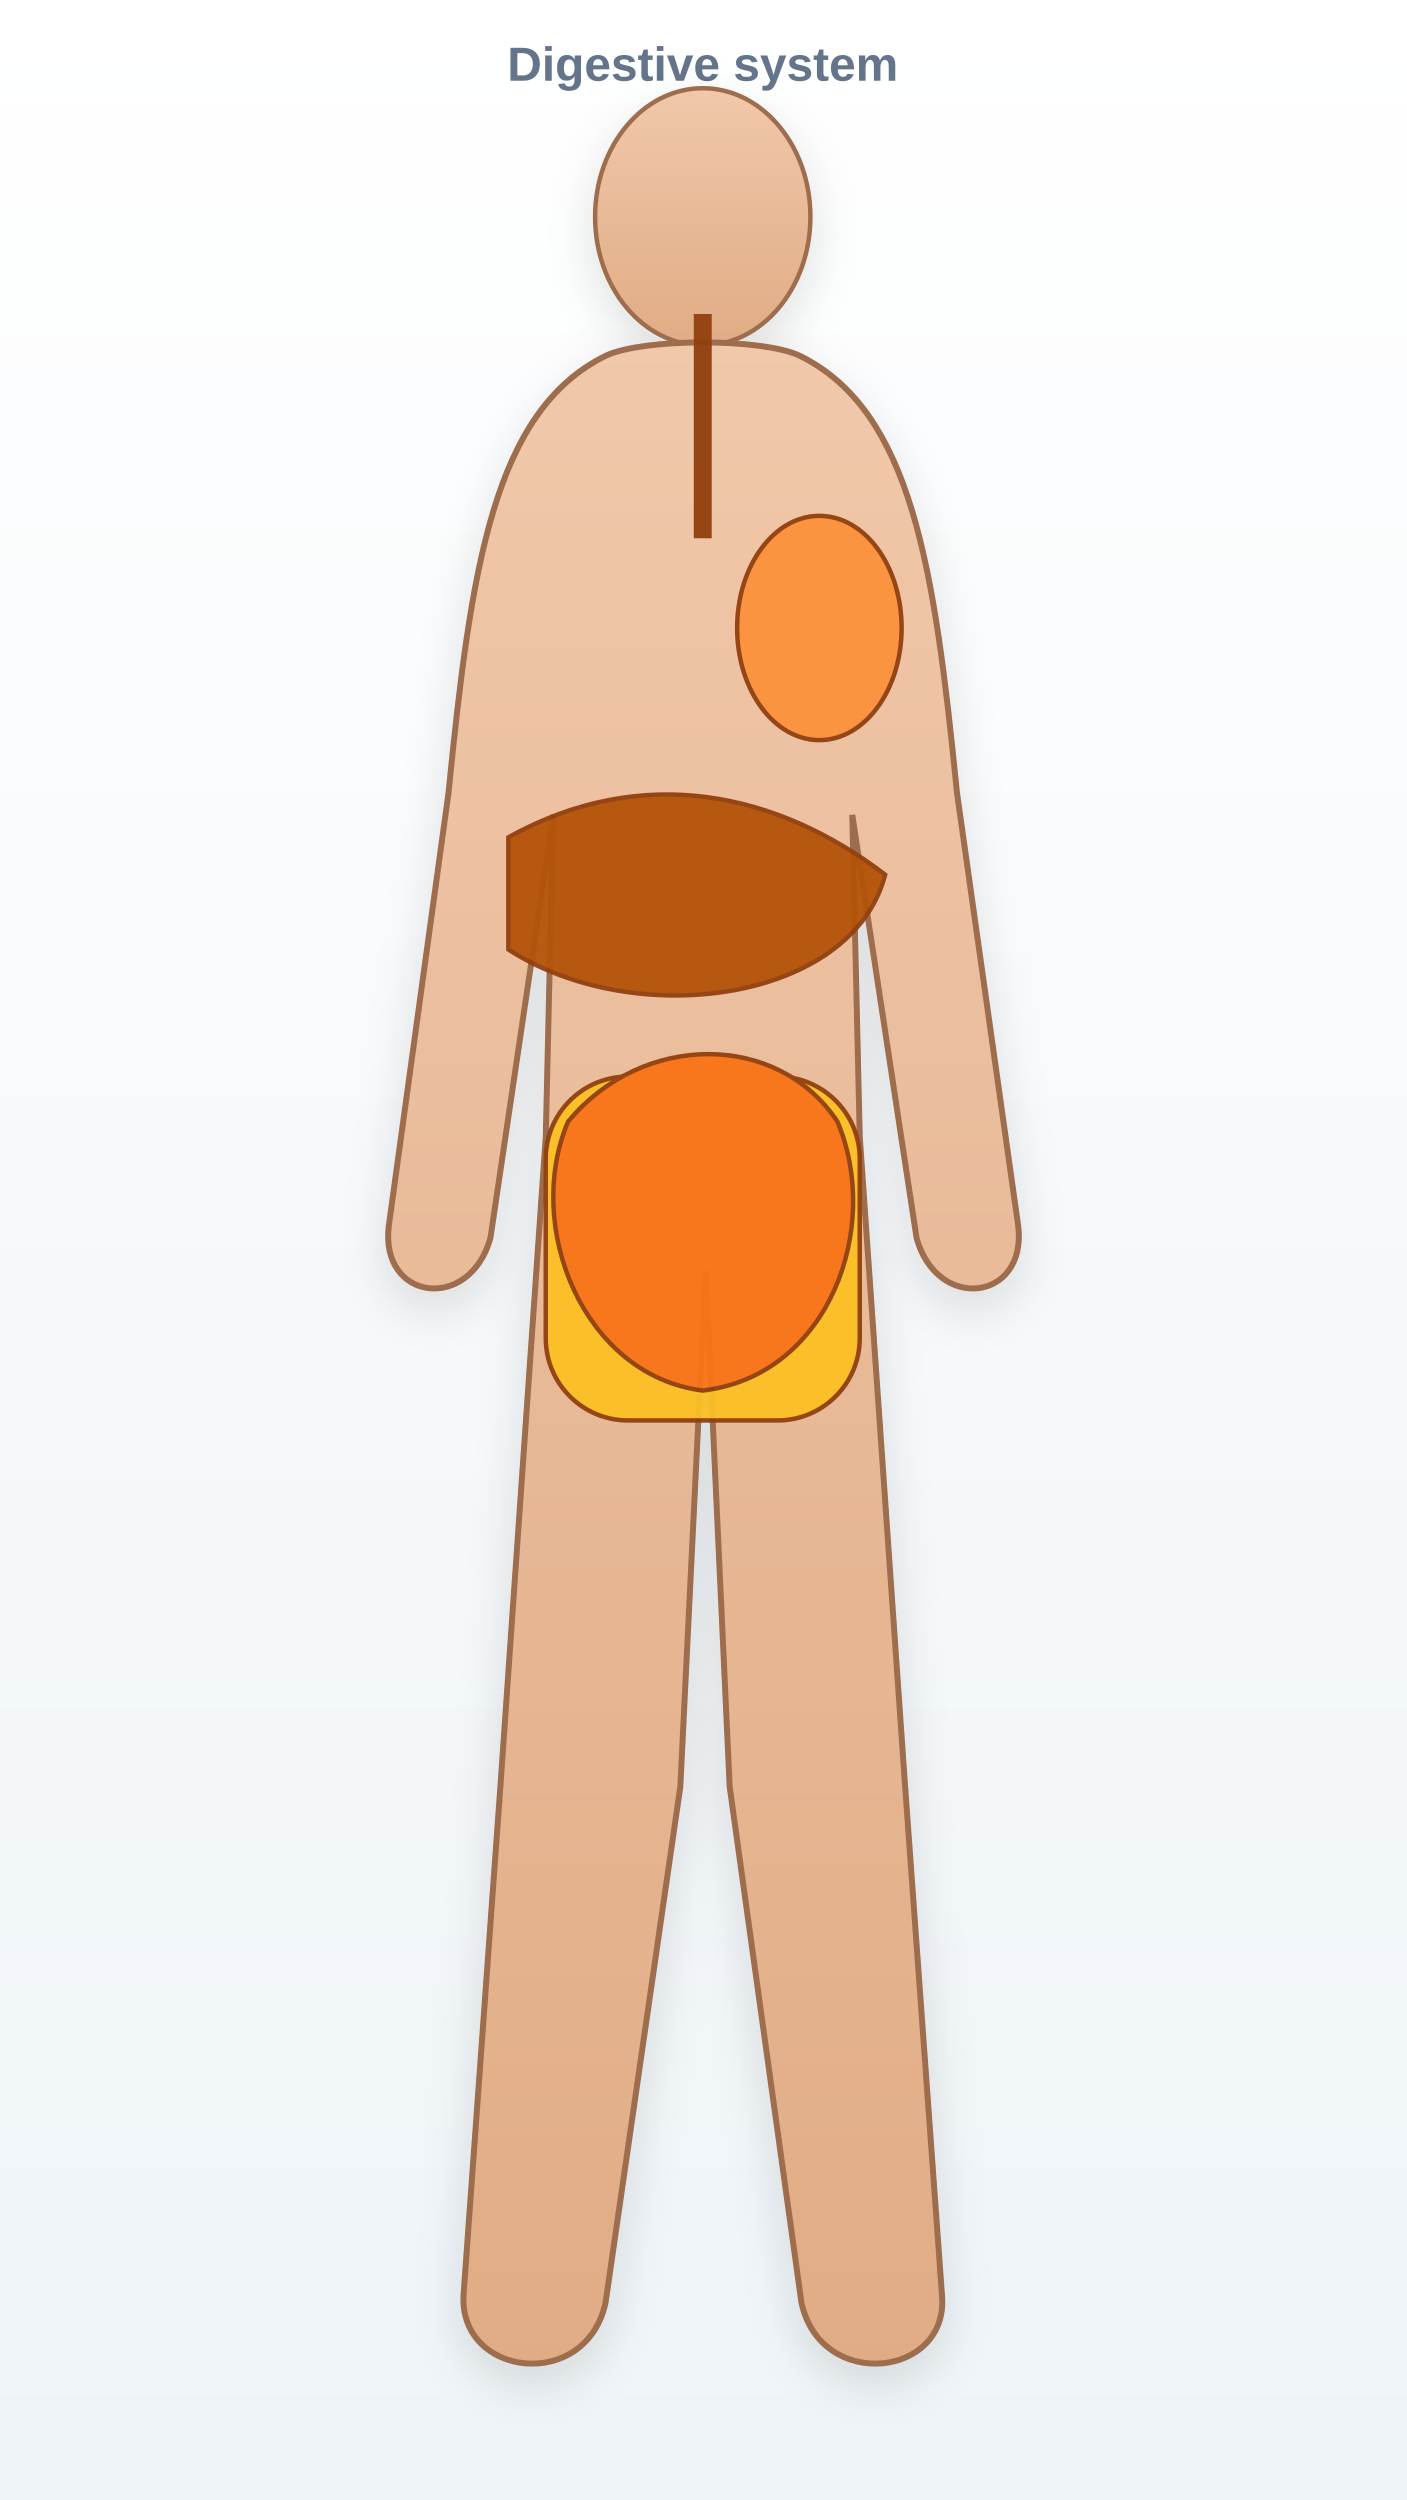
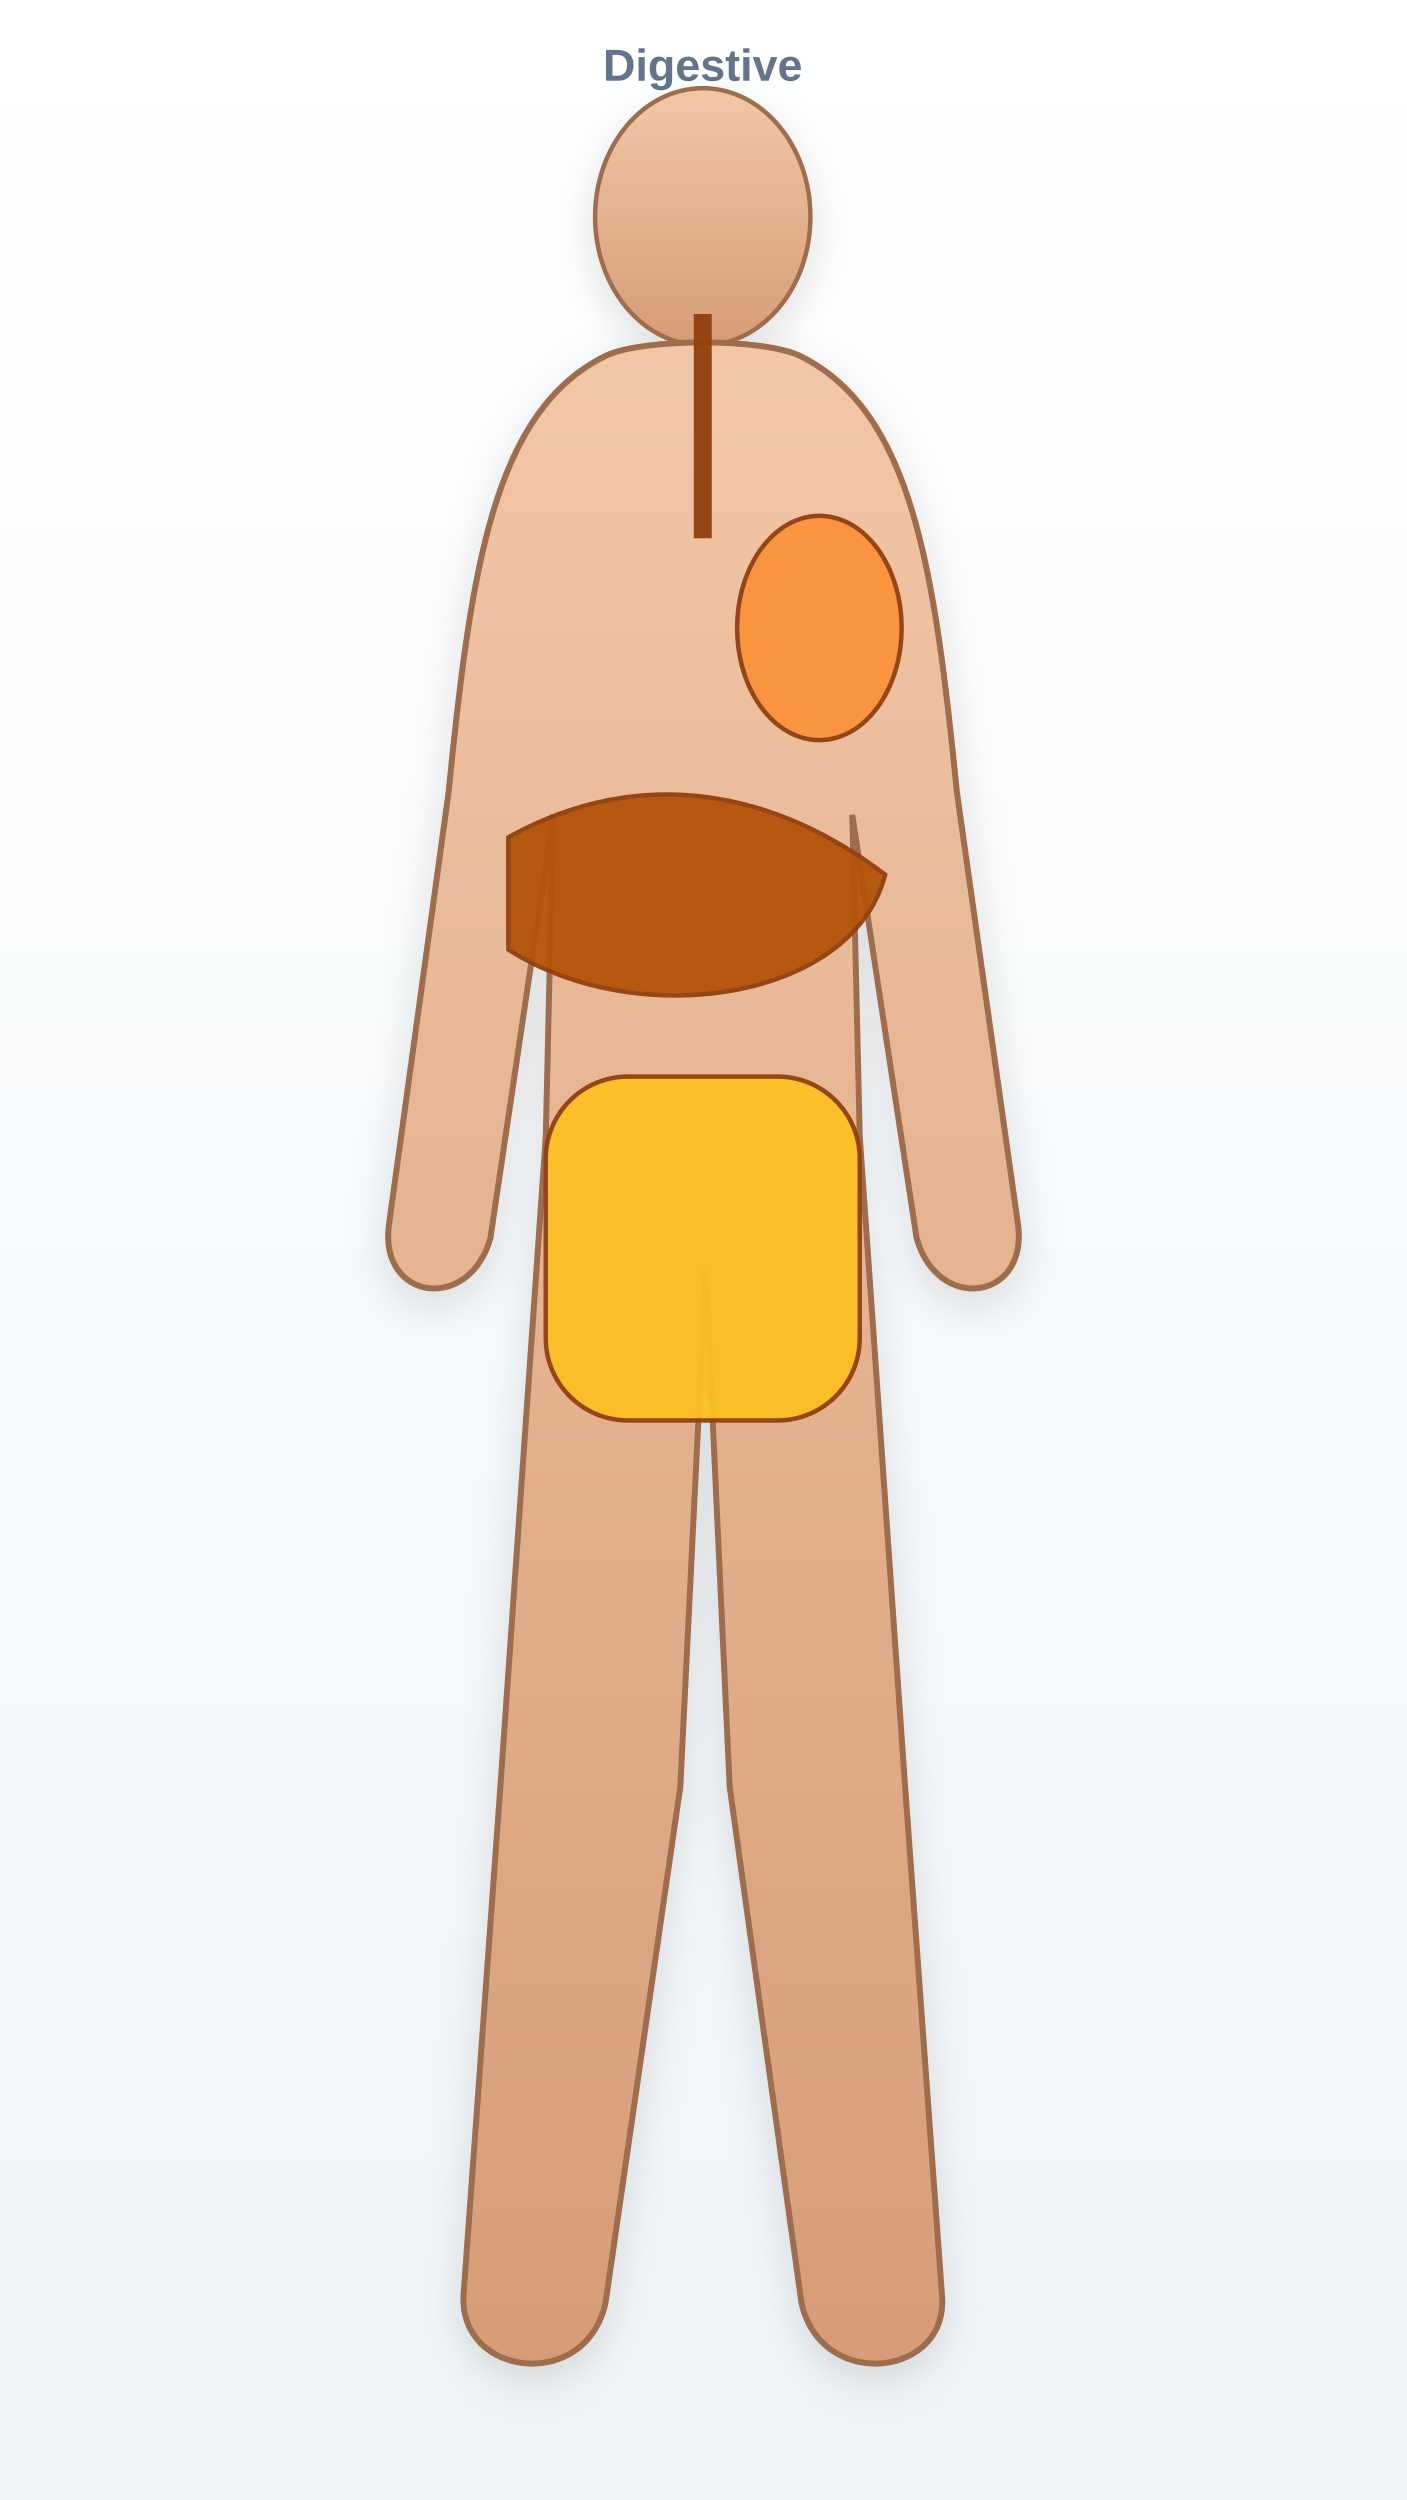
<svg xmlns="http://www.w3.org/2000/svg" viewBox="0 0 941 1672" width="941" height="1672">
  <defs>
    <linearGradient id="skin" x1="0" x2="0" y1="0" y2="1">
-       <stop stop-color="#f1c7a8" />
-       <stop offset="1" stop-color="#dfaa83" />
+       <stop stop-color="#f2c6a5" />
+       <stop offset="1" stop-color="#d59a74" />
    </linearGradient>
-     <linearGradient id="soft" x1="0" x2="0" y1="0" y2="1">
+     <linearGradient id="bg" x1="0" x2="0" y1="0" y2="1">
      <stop stop-color="#ffffff" />
      <stop offset="1" stop-color="#eef4f8" />
    </linearGradient>
-     <filter id="shadow" x="-20%" y="-20%" width="140%" height="140%">
-       <feDropShadow dx="0" dy="12" stdDeviation="16" flood-opacity=".12" />
+     <filter id="sh" x="-20%" y="-20%" width="140%" height="140%">
+       <feDropShadow dx="0" dy="10" stdDeviation="14" flood-opacity=".12" />
    </filter>
  </defs>
-   <rect width="941" height="1672" fill="url(#soft)" />
-   <text x="470" y="54" text-anchor="middle" font-family="Arial, sans-serif" font-size="32" font-weight="700" fill="#64748b">Digestive system</text>
-   <g id="body" filter="url(#shadow)" opacity=".98">
+   <rect width="941" height="1672" fill="url(#bg)" />
+   <text x="470" y="54" text-anchor="middle" font-family="Arial, sans-serif" font-size="30" font-weight="700" fill="#64748b">Digestive</text>
+   <g filter="url(#sh)" opacity=".98">
    <ellipse cx="470" cy="145" rx="72" ry="86" fill="url(#skin)" stroke="#9b6b4a" stroke-width="3" />
    <path d="M405 238 C330 275 315 380 300 530 L260 820 C254 870 314 878 328 828 L370 545 L365 760 L335 1190 L310 1535 C307 1590 392 1600 405 1540 L455 1195 L472 850 L488 1195 L536 1540 C549 1600 635 1590 630 1535 L605 1190 L575 760 L570 545 L613 828 C627 878 687 870 681 820 L640 530 C625 380 610 275 535 238 C510 226 430 226 405 238 Z" fill="url(#skin)" stroke="#9b6b4a" stroke-width="4" />
  </g>
  <g stroke="#92400e" stroke-width="3" opacity=".95">
    <path d="M470 210 L470 360" stroke="#92400e" stroke-width="12" fill="none" />
    <ellipse cx="548" cy="420" rx="55" ry="75" fill="#fb923c" />
    <path d="M340 560 C430 510 520 530 592 585 C570 670 425 690 340 635 Z" fill="#b45309" />
    <rect x="365" y="720" width="210" height="230" rx="55" fill="#fbbf24" />
-     <path d="M380 750 C430 690 520 690 560 750 C590 820 555 920 470 930 C390 920 350 820 380 750 Z" fill="#f97316" />
  </g>
</svg>
